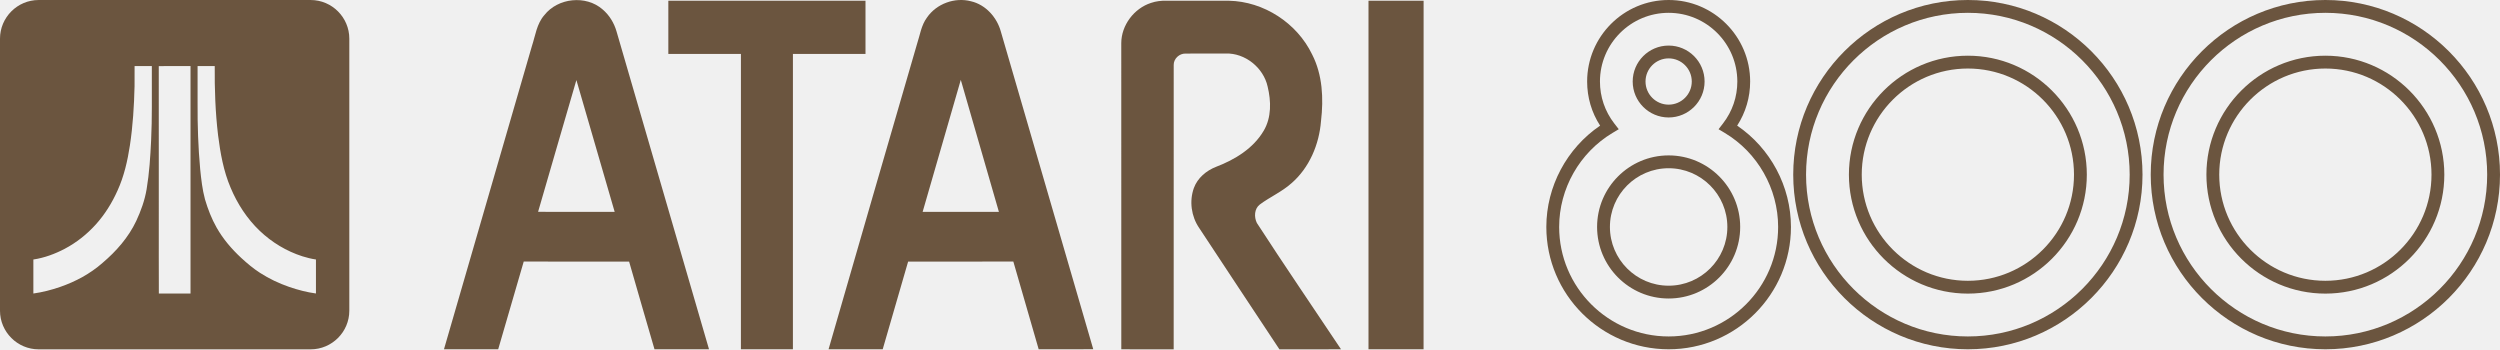
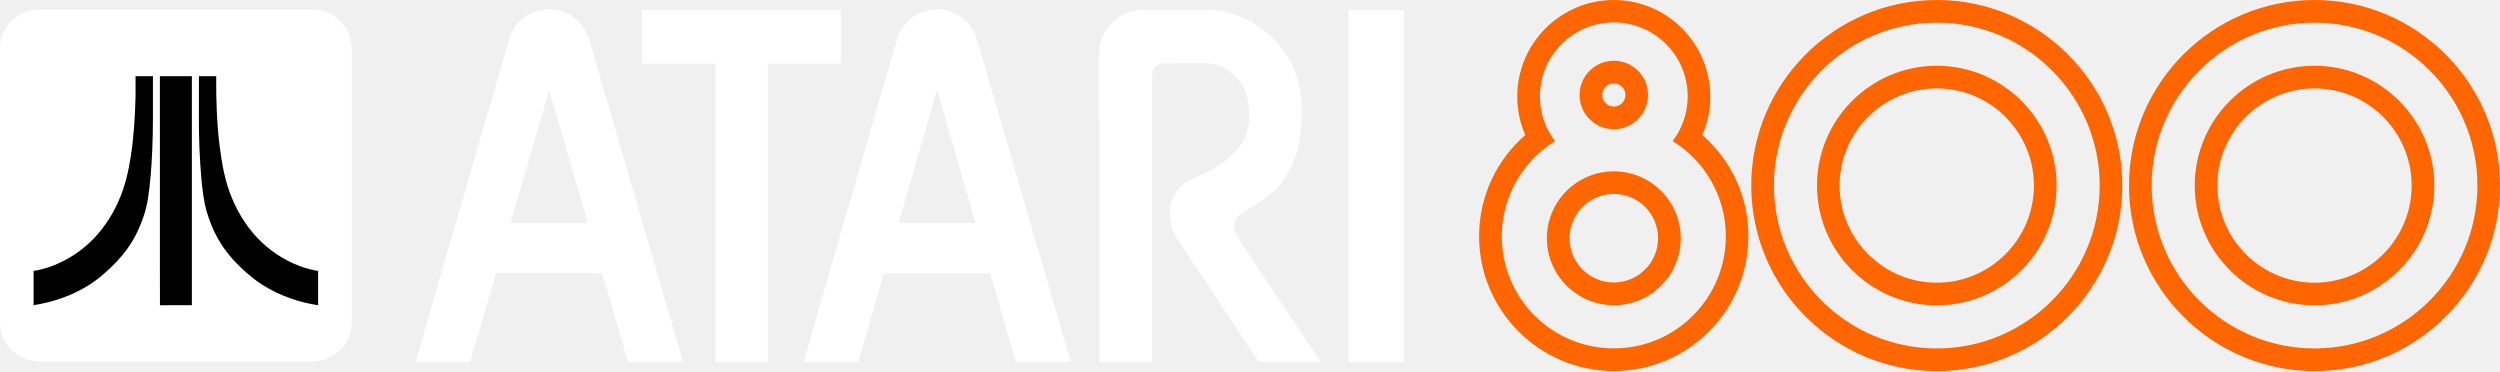
- <svg xmlns="http://www.w3.org/2000/svg" version="1.1" id="Ebene_1" x="0px" y="0px" width="566.929px" height="79.219px" viewBox="0 0 566.929 79.219" enable-background="new 0 0 566.929 79.219" xml:space="preserve">
-   <g>
-     <g>
-       <g id="_x23_ffffffff">
-         <path fill="#6B553F" d="M123.437,3.436c3.074-3.934,9.436-4.604,13.207-1.307c1.542,1.299,2.622,3.091,3.175,5.02     c6.981,24.021,13.994,48.033,20.966,72.058c-4.12,0.004-8.242-0.006-12.362,0.004c-1.943-6.623-3.841-13.258-5.759-19.889     c-7.967-0.018-15.932-0.004-23.898-0.008c-1.951,6.627-3.876,13.258-5.792,19.896c-4.098-0.014-8.195-0.004-12.294-0.008     c6.633-22.914,13.273-45.832,19.938-68.739C121.41,8.071,121.708,5.392,123.437,3.436 M130.71,18.154     c-2.921,9.952-5.783,19.924-8.688,29.881c5.791,0.027,11.579,0.01,17.367,0.01C136.491,38.082,133.608,28.119,130.71,18.154z" />
-         <path fill="#6B553F" d="M210.231,3.953c2.147-3.114,6.298-4.627,9.953-3.666c3.345,0.771,5.905,3.654,6.788,6.899     c6.975,24.005,13.973,48.001,20.947,72.005c-4.125,0.033-8.25,0-12.375,0.018c-1.918-6.629-3.816-13.266-5.748-19.895     c-7.954,0.004-15.907-0.016-23.86,0.006c-1.901,6.635-3.86,13.252-5.763,19.885c-4.094,0.004-8.186-0.002-12.28,0.004     c6.629-23.041,13.336-46.063,20.019-69.087C208.613,8.041,208.883,5.749,210.231,3.953 M209.228,48.045     c5.766,0.008,11.53,0.004,17.296,0.004c-2.868-9.984-5.782-19.956-8.644-29.939C215.001,28.09,212.094,38.061,209.228,48.045z" />
-         <path fill="#6B553F" d="M151.56,0.167c14.906,0,29.811,0,44.712,0c0,4.021,0,8.038,0,12.059     c-5.487,0.004-10.974-0.006-16.459,0.004c0,22.325,0.004,44.653-0.003,66.977c-3.929,0-7.862,0-11.792,0     c0-22.324-0.003-44.651,0.004-66.977c-5.489-0.01-10.974,0-16.462-0.004C151.56,8.206,151.557,4.189,151.56,0.167z" />
-         <path fill="#6B553F" d="M261.023,0.657c1.133-0.391,2.342-0.524,3.537-0.495c4.699,0.017,9.398,0.003,14.098,0.006     c7.914,0.145,15.468,5.056,18.894,12.179c2.371,4.626,2.615,10.005,2.018,15.079c-0.41,5.313-2.64,10.625-6.723,14.145     c-2.158,1.926-4.846,3.09-7.153,4.801c-1.269,0.967-1.329,2.842-0.676,4.186c6.237,9.629,12.724,19.104,19.09,28.652     c-4.657,0.008-9.313-0.014-13.972,0.008c-6.098-9.156-12.13-18.359-18.202-27.529c-1.785-2.609-2.27-6.066-1.201-9.045     c0.834-2.285,2.831-3.958,5.055-4.82c4.246-1.619,8.431-4.166,10.782-8.172c1.788-3.01,1.697-6.725,0.893-10.021     c-0.942-4.277-5.11-7.644-9.513-7.495c-3.047,0.021-6.091-0.016-9.132,0.014c-1.377-0.032-2.672,1.165-2.655,2.561     c-0.014,21.501,0.008,43.004-0.006,64.504c-3.96-0.006-7.917,0-11.878-0.004c-0.007-23.146,0.007-46.297-0.007-69.443     C254.291,5.707,257.176,1.89,261.023,0.657z" />
-         <path fill="#6B553F" d="M310.335,0.167c4.164,0,8.328,0,12.498,0c-0.004,26.349,0.006,52.692-0.008,79.042     c-4.162-0.01-8.326,0-12.49-0.004C310.335,52.857,310.335,26.512,310.335,0.167z" />
-       </g>
-     </g>
-   </g>
-   <g>
-     <path fill="#6B553F" d="M527.328,79.205c-21.836,0-39.604-17.766-39.604-39.603C487.724,17.764,505.492,0,527.328,0   c21.838,0,39.602,17.765,39.602,39.603C566.929,61.439,549.166,79.205,527.328,79.205z M527.328,2.908   c-20.234,0-36.695,16.461-36.695,36.694c0,20.234,16.461,36.695,36.695,36.695c20.232,0,36.693-16.461,36.693-36.695   C564.021,19.37,547.56,2.908,527.328,2.908z M527.328,66.582c-14.873,0-26.977-12.102-26.977-26.976   c0-14.875,12.104-26.976,26.977-26.976s26.975,12.101,26.975,26.976C554.302,54.48,542.201,66.582,527.328,66.582z M527.328,15.54   c-13.271,0-24.068,10.797-24.068,24.066c0,13.271,10.797,24.068,24.068,24.068c13.27,0,24.066-10.797,24.066-24.068   C551.394,26.336,540.597,15.54,527.328,15.54z" />
-   </g>
-   <g>
-     <path fill="#6B553F" d="M446.257,79.205c-21.836,0-39.604-17.766-39.604-39.603C406.654,17.764,424.421,0,446.257,0   c21.838,0,39.602,17.765,39.602,39.603C485.859,61.439,468.095,79.205,446.257,79.205z M446.257,2.908   c-20.232,0-36.695,16.461-36.695,36.694c0,20.234,16.463,36.695,36.695,36.695s36.693-16.461,36.693-36.695   C482.951,19.37,466.49,2.908,446.257,2.908z M446.257,66.582c-14.875,0-26.977-12.102-26.977-26.976   c0-14.875,12.102-26.976,26.977-26.976c14.873,0,26.975,12.101,26.975,26.976C473.232,54.48,461.13,66.582,446.257,66.582z    M446.257,15.54c-13.271,0-24.068,10.797-24.068,24.066c0,13.271,10.797,24.068,24.068,24.068s24.066-10.797,24.066-24.068   C470.324,26.336,459.527,15.54,446.257,15.54z" />
-   </g>
-   <g>
-     <path fill="#6B553F" d="M378.4,79.205c-15.295,0-27.736-12.441-27.736-27.738c0-9.178,4.637-17.842,12.197-22.976   c-1.932-2.98-2.943-6.41-2.943-10.009C359.917,8.292,368.208,0,378.4,0s18.484,8.292,18.484,18.481   c0,3.599-1.016,7.027-2.947,10.009c7.563,5.134,12.199,13.796,12.199,22.976C406.138,66.764,393.695,79.205,378.4,79.205z    M378.4,2.908c-8.588,0-15.576,6.986-15.576,15.574c0,3.479,1.127,6.773,3.256,9.524l1.006,1.297l-1.41,0.841   c-7.467,4.467-12.104,12.637-12.104,21.323c0,13.689,11.139,24.83,24.828,24.83c13.691,0,24.83-11.141,24.83-24.83   c0-8.688-4.639-16.857-12.105-21.323l-1.406-0.841l1.002-1.297c2.131-2.751,3.256-6.045,3.256-9.524   C393.976,9.895,386.988,2.908,378.4,2.908z M378.4,67.693c-8.945,0-16.225-7.275-16.225-16.227c0-8.943,7.277-16.225,16.225-16.225   c8.945,0,16.225,7.277,16.225,16.225C394.625,60.418,387.347,67.693,378.4,67.693z M378.4,38.151   c-7.344,0-13.316,5.976-13.316,13.318c0,7.344,5.975,13.318,13.316,13.318c7.344,0,13.316-5.975,13.316-13.318   C391.716,44.127,385.744,38.151,378.4,38.151z M378.4,26.639c-4.496,0-8.152-3.658-8.152-8.154c0-4.495,3.656-8.151,8.152-8.151   s8.152,3.656,8.152,8.151C386.554,22.981,382.896,26.639,378.4,26.639z M378.4,13.24c-2.893,0-5.244,2.354-5.244,5.244   c0,2.894,2.352,5.246,5.244,5.246c2.895,0,5.246-2.354,5.246-5.246C383.646,15.593,381.294,13.24,378.4,13.24z" />
-   </g>
-   <g>
-     <g>
-       <path fill="#6B553F" d="M70.453,0.003H8.761C3.942,0.003,0,3.946,0,8.765v61.692c0,4.818,3.942,8.762,8.761,8.762h61.692    c4.819,0,8.762-3.943,8.762-8.762V8.765C79.215,3.947,75.273,0.003,70.453,0.003z M34.269,31.85    c-0.175,3.69-0.406,7.389-1.017,11.037c-0.42,2.516-1.291,4.943-2.369,7.246c-1.761,3.711-4.528,6.852-7.639,9.492    c-2.782,2.449-6.104,4.232-9.597,5.438c-1.976,0.684-4.01,1.205-6.08,1.498c0.002-2.57,0.002-5.143,0-7.713    c2.492-0.375,4.889-1.26,7.114-2.43c2.641-1.396,5.018-3.273,7.019-5.488c2.067-2.285,3.713-4.932,4.963-7.742    c1.472-3.229,2.26-6.721,2.795-10.213c0.672-4.442,0.951-8.938,1.055-13.425c0.017-1.52,0.004-3.042,0.008-4.564    c1.303-0.004,2.606,0,3.911-0.002c0.005,3.064,0,6.131,0.002,9.195C34.447,26.736,34.375,29.293,34.269,31.85z M43.205,14.983    c0.001,17.192,0.001,34.386,0,51.576c-2.395,0.006-4.789-0.01-7.183,0.012c-0.031-5.481-0.005-10.967-0.013-16.446    c-0.003-11.71,0.005-23.422-0.004-35.134C38.405,14.974,40.805,14.987,43.205,14.983C43.205,14.982,43.205,14.982,43.205,14.983z     M71.648,66.555c-2.056-0.279-4.072-0.811-6.034-1.477c-2.336-0.813-4.596-1.865-6.672-3.217    c-1.515-0.973-2.892-2.139-4.216-3.355c-2.182-2.014-4.134-4.299-5.601-6.889c-1.147-2.018-1.985-4.195-2.64-6.416    c-0.601-2.232-0.857-4.543-1.09-6.837c-0.451-4.962-0.62-9.947-0.588-14.928c0-2.817-0.001-5.634,0-8.453    c1.297-0.001,2.593-0.004,3.888,0.001c-0.042,5.241,0.137,10.495,0.761,15.701c0.512,4.045,1.233,8.121,2.844,11.889    c1.527,3.646,3.729,7.035,6.598,9.768c2.74,2.613,6.06,4.621,9.667,5.777c1.007,0.32,2.036,0.572,3.083,0.727    C71.647,61.416,71.646,63.984,71.648,66.555z" />
-     </g>
-   </g>
+ <svg xmlns="http://www.w3.org/2000/svg" id="Layer_1" data-name="Layer 1" viewBox="0 0 3840 570" version="1.1">
+   <defs id="defs37" />
+   <path d="M480.5,14.8H59.8A59.963,59.963,0,0,0,0,74.6V495.3a59.963,59.963,0,0,0,59.8,59.8H480.5a59.963,59.963,0,0,0,59.8-59.8V74.6A60.028,60.028,0,0,0,480.5,14.8Z" transform="translate(0 0)" style="fill:#fff" id="path2" />
+   <path d="M208.2,117h26.7v62.7c.1,17.5-.4,34.9-1.1,52.3-1.2,25.2-2.8,50.4-6.9,75.3-2.9,17.2-8.8,33.7-16.2,49.4-12,25.3-30.9,46.7-52.1,64.7-19,16.7-41.6,28.9-65.5,37.1a226.648,226.648,0,0,1-41.5,10.2V416.1c17-2.6,33.3-8.6,48.5-16.6A175.689,175.689,0,0,0,148,362.1a200.885,200.885,0,0,0,33.9-52.8c10-22,15.4-45.8,19.1-69.7,4.6-30.3,6.5-60.9,7.2-91.6C208.2,137.8,208.1,127.4,208.2,117Z" transform="translate(0 0)" id="path4" />
+   <path d="M245.6,117c16.4-.1,32.7,0,49.1,0V468.8c-16.3,0-32.7-.1-49,.1-.2-37.4,0-74.8-.1-112.2Z" transform="translate(0 0)" id="path6" />
+   <path d="M305.6,117h26.5c-.3,35.7.9,71.6,5.2,107.1,3.5,27.6,8.4,55.4,19.4,81.1,10.4,24.9,25.4,48,45,66.6a172.668,172.668,0,0,0,65.9,39.4,139.343,139.343,0,0,0,21,5v52.6a217.434,217.434,0,0,1-41.2-10.1,209.537,209.537,0,0,1-45.5-21.9c-10.3-6.6-19.7-14.6-28.8-22.9-14.9-13.7-28.2-29.3-38.2-47-7.8-13.7-13.5-28.6-18-43.8-4.1-15.2-5.8-31-7.4-46.6-3.1-33.8-4.2-67.8-4-101.8C305.6,155.4,305.6,136.2,305.6,117Z" transform="translate(0 0)" id="path8" />
+   <path d="M793.8,37.7c21-26.9,64.5-31.5,90.3-8.9a70.47,70.47,0,0,1,21.7,34.3q71.55,246.3,143.3,492.5c-28.2,0-56.3-.1-84.5,0-13.3-45.3-26.3-90.6-39.4-135.9-54.5-.1-108.9,0-163.3-.1q-19.95,67.95-39.6,136c-28-.1-56,0-84-.1Q706.25,320.75,774.6,85.8c5.4-16.4,7.4-34.7,19.2-48.1m49.8,100.6c-20,68-39.5,136.2-59.4,204.2,39.6.2,79.1.1,118.7.1Q873.2,240.45,843.6,138.3Z" transform="translate(0 0)" style="fill:#fff" id="path10" />
+   <path d="M1387.1,41.2c14.7-21.3,43-31.6,68-25,22.9,5.3,40.4,25,46.4,47.2Q1573.05,309.55,1644.7,555.6c-28.2.2-56.4,0-84.6.1-13.1-45.3-26.1-90.7-39.3-136-54.4,0-108.7-.1-163.1,0-13,45.3-26.4,90.6-39.4,135.9h-83.9Q1302.35,319.35,1371.2,83.3C1376,69.2,1377.9,53.5,1387.1,41.2m-6.9,301.4c39.4.1,78.8,0,118.2,0-19.6-68.3-39.5-136.4-59.1-204.6C1419.7,206.2,1399.8,274.4,1380.2,342.6Z" transform="translate(0 0)" style="fill:#fff" id="path12" />
+   <path d="M986.1,15.4h305.6V97.8H1179.2V555.6h-80.6V97.8c-37.5-.1-75,0-112.5,0C986.1,70.3,986,42.9,986.1,15.4Z" transform="translate(0 0)" style="fill:#fff" id="path14" />
+   <path d="M1734.3,18.7A68.229,68.229,0,0,1,1758.5,15.3c32.1.1,64.3,0,96.4,0,54.1,1,105.7,34.6,129.1,83.2,16.2,31.6,17.9,68.4,13.8,103.1-2.8,36.3-18.1,72.6-46,96.7-14.7,13.1-33.1,21.1-48.9,32.8-8.7,6.6-9.1,19.4-4.6,28.6,42.6,65.8,87,130.6,130.5,195.9-31.8.1-63.7-.1-95.5.1-41.7-62.6-82.9-125.5-124.4-188.2-12.2-17.8-15.5-41.5-8.2-61.8,5.7-15.6,19.4-27,34.6-32.9,29-11.1,57.6-28.5,73.7-55.9,12.2-20.6,11.6-46,6.1-68.5-6.4-29.2-34.9-52.2-65-51.2-20.8.1-41.6-.1-62.4.1-9.4-.2-18.3,8-18.1,17.5q-.15,220.5,0,440.9c-27.1-.1-54.1,0-81.2,0q-.15-237.3-.1-474.7C1688.3,53.2,1708,27.1,1734.3,18.7Z" transform="translate(0 0)" style="fill:#fff" id="path16" />
+   <path d="M2071.3,15.4H2156.7q0,270.15-.1,540.3c-28.4-.1-56.9,0-85.4,0Q2071.35,285.4,2071.3,15.4Z" transform="translate(0 0)" style="fill:#fff" id="path18" />
+   <path d="M2478.8,198.5A52.6,52.6,0,1,0,2426.2,145.9,52.6,52.6,0,0,0,2478.8,198.5Zm0-70.4a17.8,17.8,0,1,1-17.8,17.8A17.839,17.839,0,0,1,2478.8,128.1Z" transform="translate(0 0)" style="fill:#ff6600" id="path20" />
+   <path d="M2614.7,207.4a146.896,146.896,0,0,0,12.3-59.1c0-81.8-66.5-148.3-148.2-148.3s-148.3,66.5-148.3,148.3a146.896,146.896,0,0,0,12.3,59.1,205.193,205.193,0,0,0-70.9,155.7c0,114,92.8,206.8,206.8,206.8s206.8-92.8,206.8-206.8A204.605,204.605,0,0,0,2614.7,207.4Zm-135.9,327.7A172.098,172.098,0,0,1,2306.7,363c0-61.9,32.8-115.9,81.8-146.3a113.5,113.5,0,1,1,180.6,0,171.81,171.81,0,0,1,81.8,146.3C2650.8,458.1,2573.8,535.1,2478.8,535.1Z" transform="translate(0 0)" style="fill:#ff6600" id="path22" />
+   <path d="M2478.8,263.2A102.8,102.8,0,1,0,2581.6,366,102.768,102.768,0,0,0,2478.8,263.2Zm0,170.7a68,68,0,1,1,68-68A68.071,68.071,0,0,1,2478.8,433.9Z" transform="translate(0 0)" style="fill:#ff6600" id="path24" />
+   <path d="M2974.9,0c-157.1,0-285,127.8-285,285,0,157.1,127.8,285,285,285C3132,570,3259.8,442.2,3259.8,285,3259.9,127.8,3132,0,2974.9,0Zm0,535.2c-138,0-250.2-112.3-250.2-250.2,0-138,112.3-250.2,250.2-250.2S3225.1,147,3225.1,285C3225.1,422.9,3112.9,535.2,2974.9,535.2Z" transform="translate(0 0)" style="fill:#ff6600" id="path26" />
+   <path d="M2974.9,101c-101.4,0-184,82.5-184,184,0,101.4,82.5,184,184,184,101.4,0,184-82.5,184-184S3076.3,101,2974.9,101Zm0,333.2c-82.3,0-149.3-67-149.3-149.2,0-82.3,67-149.2,149.3-149.2s149.2,67,149.2,149.2C3124.1,367.3,3057.2,434.2,2974.9,434.2Z" transform="translate(0 0)" style="fill:#ff6600" id="path28" />
+   <path d="M3555.1,0c-157.1,0-285,127.8-285,285,0,157.1,127.8,285,285,285C3712.2,570,3840,442.2,3840,285S3712.2,0,3555.1,0Zm0,535.2c-138,0-250.2-112.3-250.2-250.2,0-138,112.3-250.2,250.2-250.2S3805.3,147,3805.3,285C3805.3,422.9,3693,535.2,3555.1,535.2Z" transform="translate(0 0)" style="fill:#ff6600" id="path30" />
+   <path d="M3555.1,101c-101.4,0-184,82.5-184,184,0,101.4,82.5,184,184,184,101.4,0,184-82.5,184-184C3739,183.5,3656.5,101,3555.1,101Zm0,333.2c-82.3,0-149.3-67-149.3-149.2,0-82.3,67-149.2,149.3-149.2s149.2,67,149.2,149.2C3704.3,367.3,3637.3,434.2,3555.1,434.2Z" transform="translate(0 0)" style="fill:#ff6600" id="path32" />
</svg>
